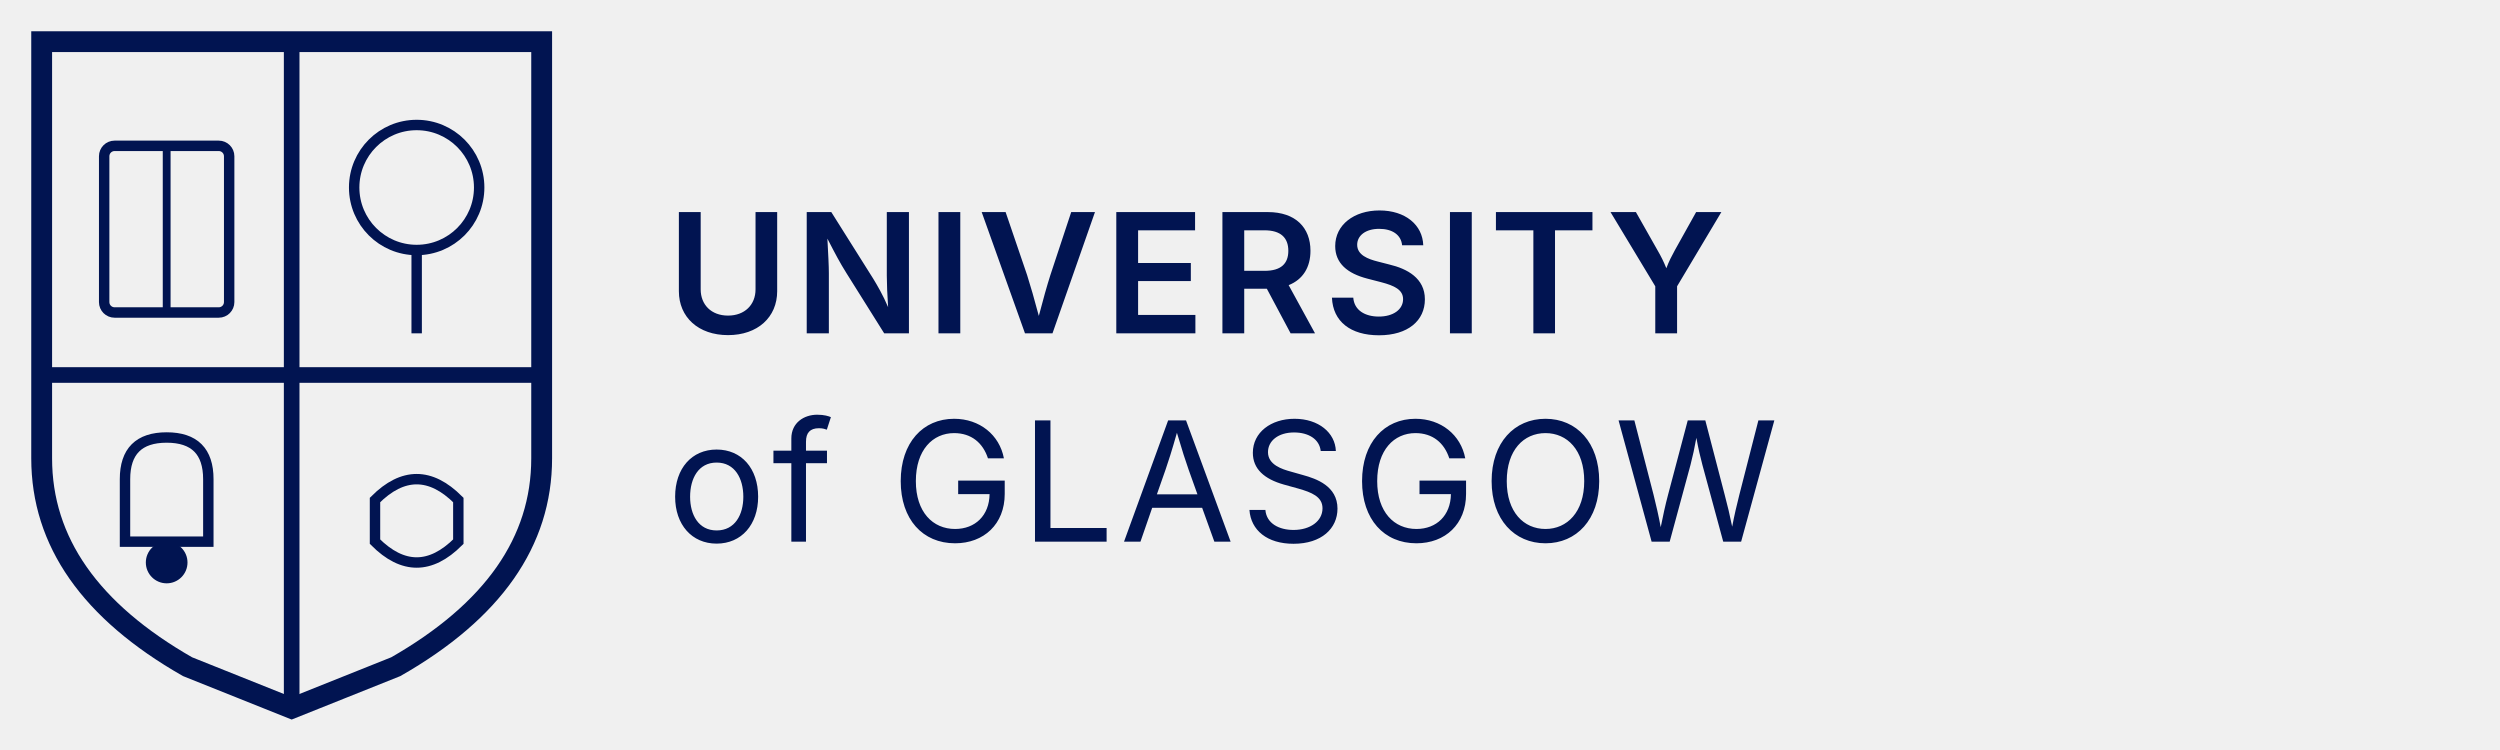
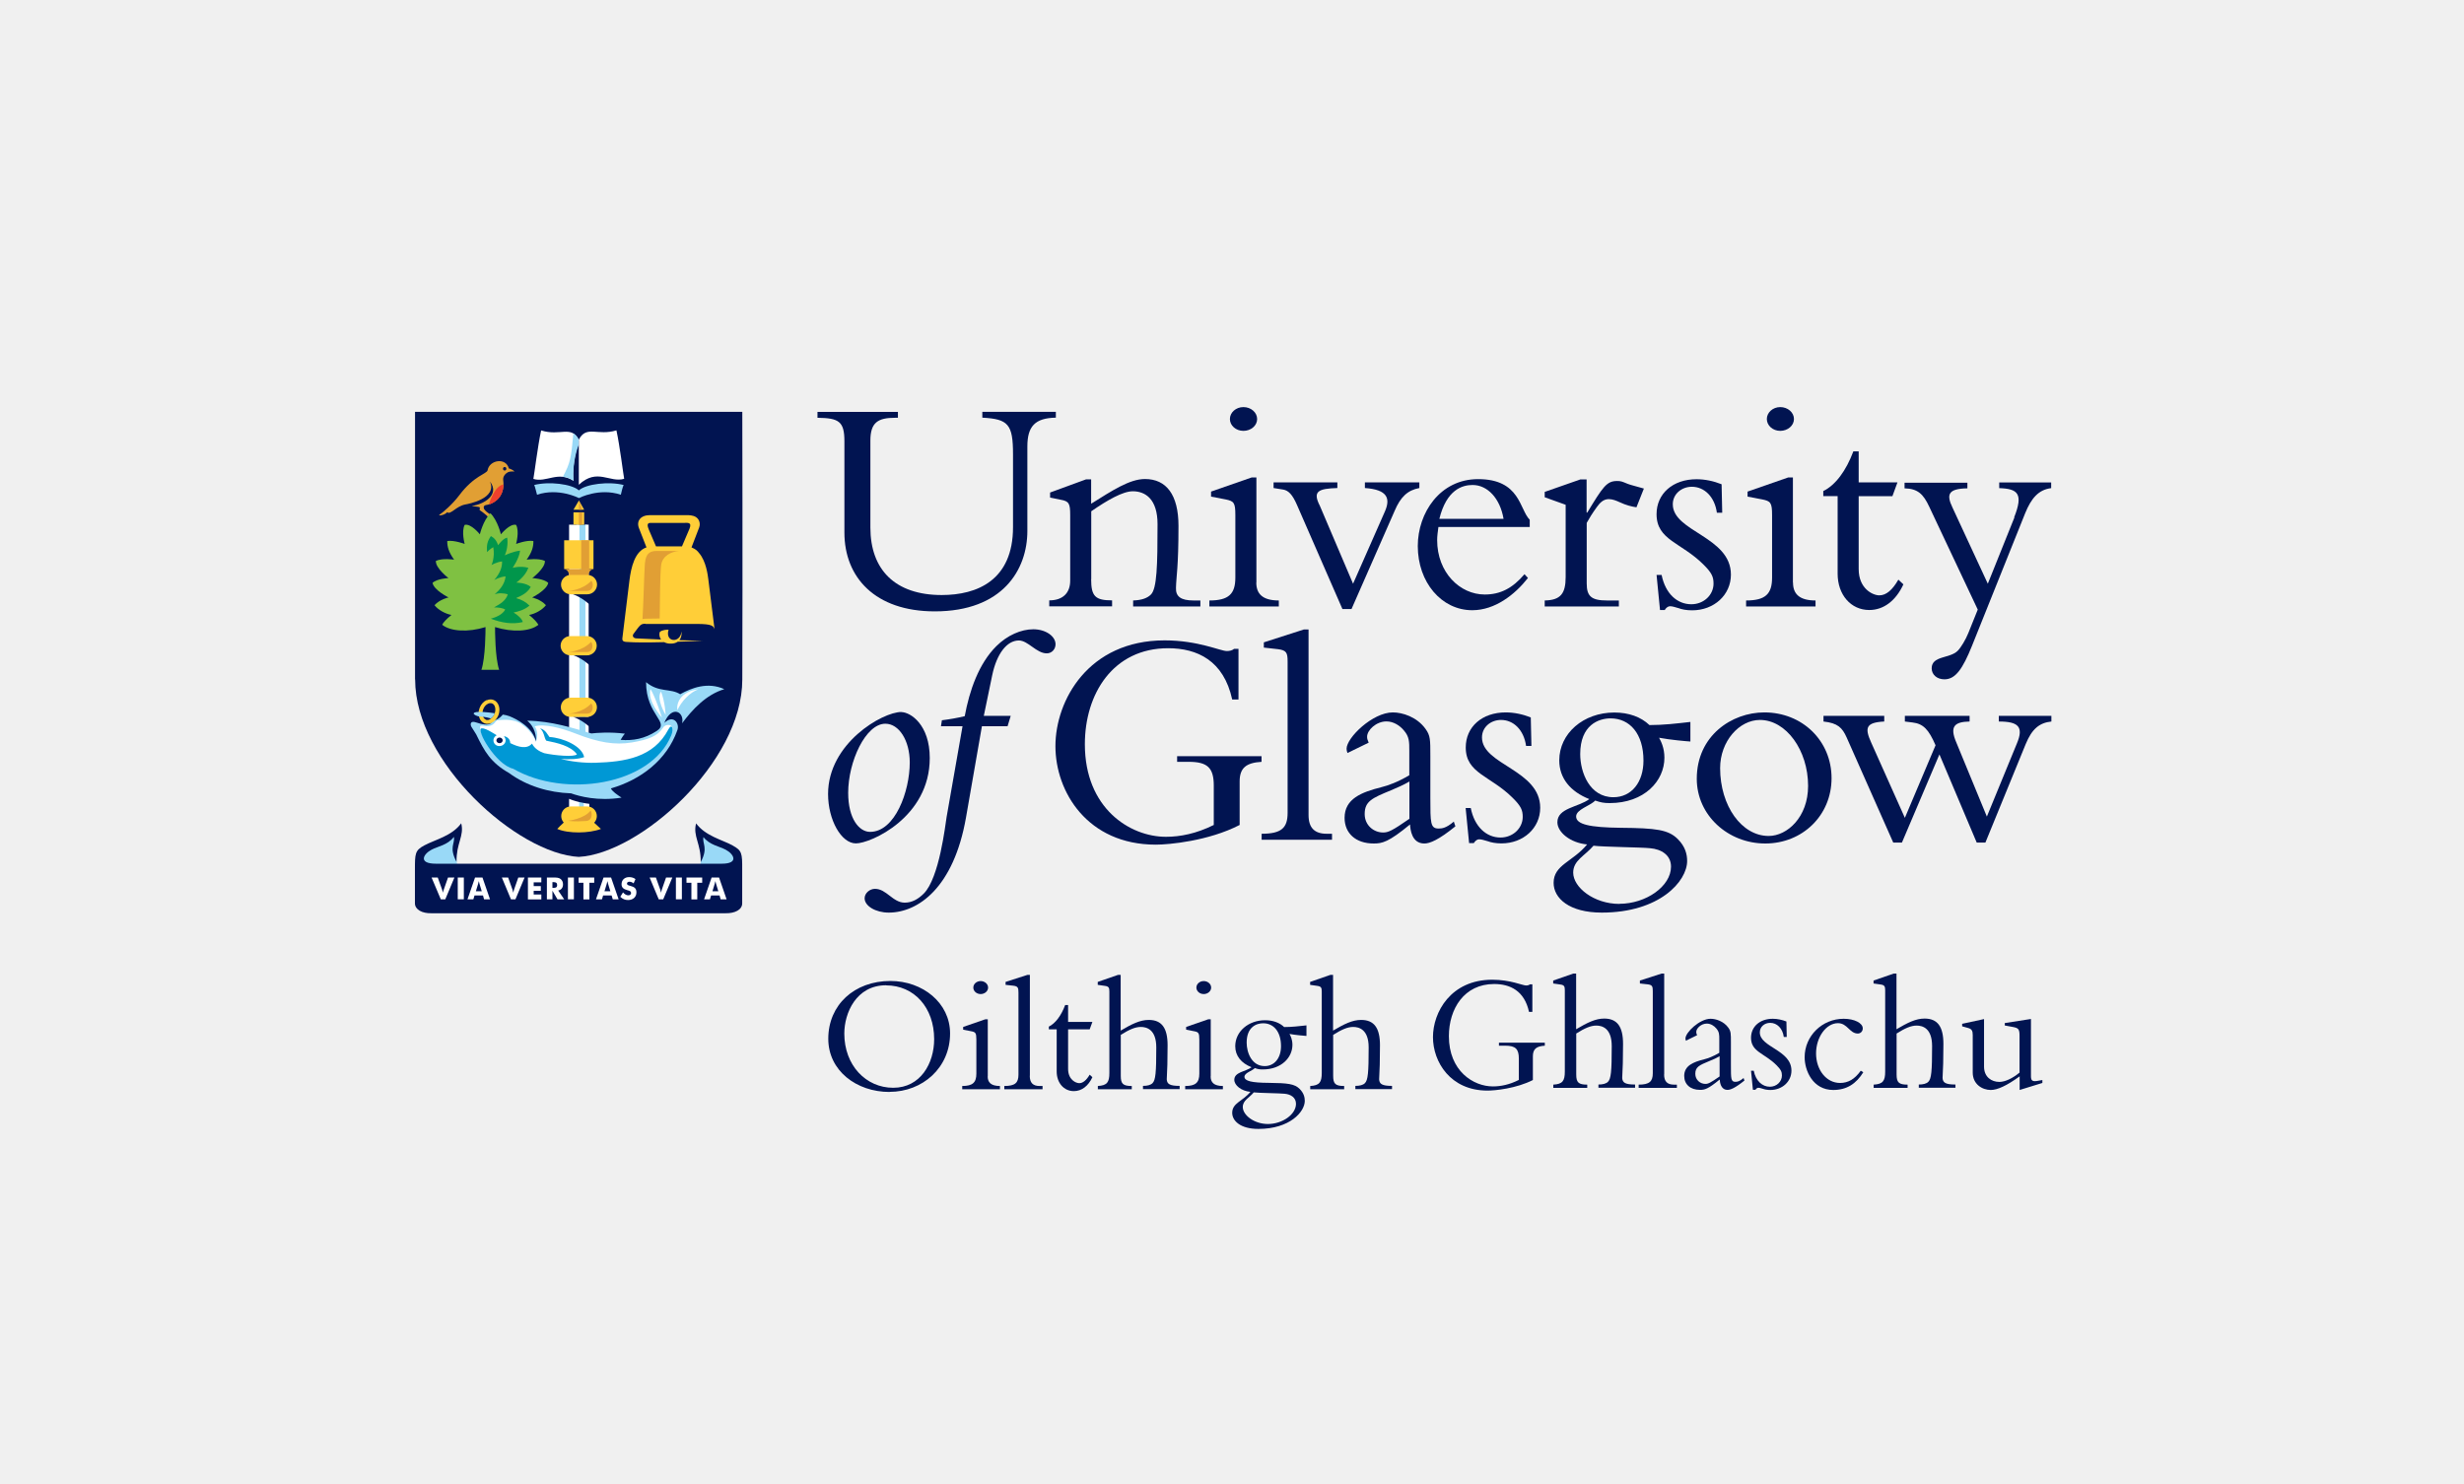
- <svg xmlns="http://www.w3.org/2000/svg" viewBox="0 0 240 72" fill="none">
-   <g fill="#011451">
-     <path d="M4 4 L4 44 Q4 56 18 64 L28 68 L38 64 Q52 56 52 44 L52 4 Z" stroke="#011451" stroke-width="2" fill="none" />
-     <line x1="28" y1="4" x2="28" y2="68" stroke="#011451" stroke-width="1.5" />
-     <line x1="4" y1="36" x2="52" y2="36" stroke="#011451" stroke-width="1.5" />
-     <rect x="10" y="14" width="12" height="16" rx="1" fill="none" stroke="#011451" stroke-width="1" />
-     <line x1="16" y1="14" x2="16" y2="30" stroke="#011451" stroke-width="0.75" />
-     <circle cx="40" cy="18" r="6" fill="none" stroke="#011451" stroke-width="1" />
-     <line x1="40" y1="24" x2="40" y2="32" stroke="#011451" stroke-width="1" />
-     <path d="M12 46 Q12 42 16 42 Q20 42 20 46 L20 52 L12 52 Z" fill="none" stroke="#011451" stroke-width="1" />
-     <circle cx="16" cy="54" r="2" fill="#011451" />
-     <path d="M36 48 Q40 44 44 48 L44 52 Q40 56 36 52 Z" fill="none" stroke="#011451" stroke-width="1" />
+ <svg xmlns="http://www.w3.org/2000/svg" id="Layer_1" version="1.1" viewBox="0 0 235.28 141.73">
+   <defs>
+     <style>
+       .st0 {
+         fill: none;
+       }
+ 
+       .st1 {
+         fill: #e19f34;
+       }
+ 
+       .st2 {
+         fill: #7fc142;
+       }
+ 
+       .st3 {
+         fill: #ee402c;
+       }
+ 
+       .st4 {
+         fill: #01964b;
+       }
+ 
+       .st5 {
+         fill: #0098d5;
+       }
+ 
+       .st6 {
+         fill: #fff;
+       }
+ 
+       .st7 {
+         fill: #011451;
+       }
+ 
+       .st8 {
+         fill: #99d9f7;
+       }
+ 
+       .st9 {
+         fill: #ffce38;
+       }
+ 
+       .st10 {
+         fill: #029048;
+       }
+     </style>
+   </defs>
+   <rect class="st0" x=".14" y="-.16" width="235.28" height="141.73" />
+   <path class="st7" d="M39.64,64.89c0,7.92,9.78,16.65,15.63,16.95h-.02c5.85-.3,15.64-9.04,15.63-16.95.04-10.75,0-25.56,0-25.56h-31.25v25.56h.01Z" />
+   <path class="st7" d="M100.82,39.33v.56c-2,.03-2.72.84-2.72,2.75v8.07c0,3.7-2.36,7.68-8.84,7.68-5.71,0-8.63-3.26-8.63-7.53v-8.72c0-1.91-.54-2.21-2.57-2.24v-.56h7.68v.56h-.27c-1.64,0-2.36.45-2.36,2.18v8.3c0,4.03,2.36,6.45,6.81,6.45,3.38,0,6.81-1.4,6.81-6.48v-6.96c0-2.87-.45-3.37-2.93-3.5v-.56h7.02Z" />
+   <path class="st7" d="M104.19,55.31c0,1.64.39,2.03,2,2.03v.57h-6v-.57c1.31,0,2-.72,2-1.88v-6.27c0-1.11-.12-1.32-.9-1.46l-1.02-.21v-.48l3.44-1.26h.48v2.33c2-1.25,3.67-2.36,5.14-2.36,2.03,0,3.2,1.49,3.2,4.48,0,3.97-.21,4.75-.24,5.92-.03.81.45,1.2,1.67,1.2h.66v.57h-6.42v-.57c.86-.03,1.37-.24,1.7-.57.57-.57.63-2.75.63-6.72,0-2.39-1.16-3.14-2.36-3.14-.95,0-2.42.84-3.97,1.91v6.48h-.01Z" />
+   <path class="st7" d="M119.96,55.64c0,1.05.57,1.71,2.15,1.71v.57h-6.63v-.57c1.82,0,2.48-.6,2.48-2.18v-6c0-1.17-.15-1.31-.92-1.47l-1.4-.27v-.48l3.88-1.35h.45v10.04h-.01ZM118.73,38.88c.72,0,1.31.51,1.31,1.14s-.59,1.13-1.31,1.13-1.29-.51-1.29-1.13.57-1.14,1.29-1.14Z" />
+   <path class="st7" d="M128.19,58.18l-4.33-9.92c-.45-1.05-.84-1.41-1.32-1.5l-.93-.15v-.54h6.09v.54c-1.82.06-2.39.3-1.67,1.7l3.17,7.44,3.04-6.9c.54-1.23.27-2.09-1.91-2.24v-.54h5.2v.54c-1.13.21-1.8.86-2.36,2.18l-4.12,9.38h-.87.01Z" />
+   <path class="st7" d="M137.35,50.33c-.06.45-.12.87-.12,1.25,0,3.11,2.18,5.2,4.54,5.2,1.5,0,2.66-.6,3.8-1.94l.33.36c-1.25,1.59-3.14,3.08-5.32,3.08-2.93,0-5.2-2.66-5.2-6.13,0-3.17,2.12-6.39,5.76-6.39,4.03,0,3.94,2.9,4.93,3.88v.69h-8.73.01ZM143.57,49.55c-.33-1.94-1.52-3.23-2.96-3.23-.99,0-2.48.45-3.17,3.23h6.13Z" />
+   <path class="st7" d="M151.51,55.73c0,1.22.45,1.62,1.94,1.62h1.13v.57h-7.08v-.57c1.52-.03,2-.66,2-2.24v-6.9l-2-.72v-.51l3.4-1.19h.6v3.17h.06c1.49-2.45,1.85-3.02,2.84-3.02.36,0,.45.03,1.02.27.3.12.84.24,1.55.45l-.71,1.79c-.45-.06-1.02-.21-1.59-.48-.33-.15-.69-.3-1.05-.3-.53,0-.86.36-1.16.78-.39.54-.71,1.05-.95,1.49v5.8h0Z" />
+   <path class="st7" d="M158.66,54.9c.36,1.8,1.49,2.81,2.84,2.81,1.2,0,2.12-.9,2.12-1.97,0-.63-.15-1.02-.96-1.82-2.12-2.12-4.48-2.33-4.48-4.81,0-1.97,1.56-3.34,3.82-3.34.81,0,1.64.18,2.39.48l.06,2.72h-.51c-.21-1.52-1.19-2.48-2.39-2.48-.98,0-1.82.69-1.82,1.67,0,2.63,5.55,3.08,5.55,6.72,0,1.94-1.61,3.41-3.7,3.41-.57,0-.98-.09-1.31-.21-.33-.09-.57-.18-.8-.18-.18,0-.36.12-.51.36h-.45l-.33-3.35h.48Z" />
+   <path class="st7" d="M171.21,55.64c0,1.05.57,1.71,2.15,1.71v.57h-6.63v-.57c1.82,0,2.48-.6,2.48-2.18v-6c0-1.17-.15-1.31-.93-1.47l-1.41-.27v-.48l3.88-1.35h.45v10.04h.01ZM169.99,38.88c.72,0,1.31.51,1.31,1.14s-.6,1.13-1.31,1.13-1.28-.51-1.28-1.13.57-1.14,1.28-1.14Z" />
+   <path class="st7" d="M181.18,46.08l-.48,1.31h-3.22v6.96c0,1.88,1.35,2.51,1.97,2.51.66,0,1.25-.51,1.82-1.5l.48.45c-.72,1.56-1.88,2.45-3.26,2.45-1.76,0-3.02-1.46-3.02-3.47v-7.41h-1.37v-.48c1.17-.57,2.18-1.94,2.87-3.79h.51v2.96h3.7Z" />
+   <path class="st7" d="M192.33,49.4c.9-2.27.33-2.72-1.43-2.78v-.54h4.96v.54c-1.22.15-1.91.99-2.48,2.39l-5.08,12.67c-.89,2.21-1.58,3.2-2.63,3.2-.72,0-1.22-.45-1.22-1.05,0-1.22,1.73-.92,2.48-1.67.33-.33.78-1.1,1.02-1.7l.9-2.24-4.63-9.82c-.57-1.22-1.1-1.73-2.36-1.76v-.54h6v.54c-1.82.03-2.03.57-1.43,1.82l3.38,7.29,2.54-6.33s-.02-.02-.02-.02Z" />
+   <path class="st7" d="M86.06,68.01c.87,0,2.72,1.19,2.72,4.39,0,5.67-5.65,8.15-7.05,8.15s-2.66-2.24-2.66-4.72c0-4.84,5.2-7.83,6.99-7.83h0ZM84.54,69.12c-1.88,0-3.55,3.61-3.55,6.6,0,2.51,1.07,3.73,2.09,3.73,2.39,0,3.79-3.88,3.79-6.63,0-2.09-1.02-3.7-2.33-3.7Z" />
+   <path class="st7" d="M89.85,69.36l.09-.57c.72-.09,1.43-.21,2.18-.39.45-2.45,1.34-5.02,3.02-6.69,1.05-1.04,2.36-1.61,3.53-1.61s2.12.66,2.12,1.43c0,.48-.36.87-.84.87-.98,0-1.79-1.23-2.66-1.23-1.17,0-2.12,1.31-2.54,3.29l-.81,3.91h2.57l-.3.99h-2.45l-1.52,8.72c-1.17,6.69-4.57,9.08-7.38,9.08-1.25,0-2.3-.63-2.3-1.37,0-.48.48-.9.99-.9,1.1,0,1.7,1.32,2.84,1.32.69,0,1.28-.33,1.82-.87,1.49-1.49,2.06-6.6,2.18-7.32l1.52-8.66s-2.06,0-2.06,0Z" />
+   <path class="st7" d="M118.37,78.79c-2.96,1.53-6.75,1.88-8,1.88-6.54,0-9.59-5.05-9.59-9.41s3.14-10.1,10.43-10.1c3.2,0,5.32,1.02,5.94,1.02.27,0,.51-.06.69-.21h.42v4.84h-.6c-.81-3.73-3.35-4.9-6.12-4.9-5.26,0-7.95,4.36-7.95,9.17,0,6.12,4.3,8.84,7.74,8.84,1.37,0,2.9-.3,4.57-1.13v-3.76c0-1.7-.6-2.27-2.39-2.27h-1.11v-.54h8.06v.54c-1.49.09-2.09.6-2.09,1.88v4.15Z" />
+   <path class="st7" d="M124.95,77.84c0,1.22.57,1.79,1.73,1.79h.51v.57h-6.72v-.57c1.91,0,2.48-.57,2.48-2v-14.43c0-.84-.09-1.1-.93-1.2l-1.34-.15v-.5l3.82-1.23h.45v17.71h0Z" />
+   <path class="st7" d="M128.67,71.93c-.06-.18-.09-.27-.09-.42,0-1.05,2.48-3.47,4.42-3.47.9,0,2.3.42,3.13,1.59.45.63.45,1.01.45,2.57v4c0,2.39,0,2.93.78,2.93.33,0,.72-.03,1.46-.66l.15.45c-1.61,1.31-2.45,1.64-2.96,1.64-1.22,0-1.34-1.35-1.37-1.82-2.06,1.7-2.66,1.82-3.47,1.82-1.73,0-2.78-.99-2.78-2.45,0-1.82,1.61-2.45,3.52-2.93.63-.15,1.61-.51,2.66-1.14v-2.36c0-.84,0-1.32-.51-1.91-.39-.48-1.01-.87-1.67-.87-.99,0-1.85.84-1.85,1.46,0,.18.03.3.15.57l-2.03.99h0ZM134.58,74.64c-.57.33-1.05.54-1.76.84-1.82.75-2.51,1.05-2.51,2.27,0,1.07.86,1.76,1.76,1.76.48,0,.84-.15,2.51-1.31v-3.56Z" />
+   <path class="st7" d="M140.44,77.18c.36,1.79,1.49,2.81,2.84,2.81,1.19,0,2.12-.9,2.12-1.97,0-.63-.15-1.02-.96-1.82-2.12-2.12-4.48-2.33-4.48-4.81,0-1.97,1.55-3.35,3.82-3.35.8,0,1.64.18,2.39.48l.06,2.72h-.51c-.21-1.52-1.19-2.48-2.39-2.48-.99,0-1.82.69-1.82,1.67,0,2.63,5.56,3.08,5.56,6.72,0,1.94-1.61,3.4-3.7,3.4-.57,0-.99-.09-1.32-.21-.33-.09-.57-.18-.81-.18-.18,0-.36.12-.51.36h-.45l-.33-3.35h.49Z" />
+   <path class="st7" d="M161.41,70.82c-.45-.03-1.85-.15-2.99-.36.18.33.51.96.51,1.91,0,2.21-1.91,4.33-5.23,4.33-.57,0-.84-.06-1.38-.24-.48.51-1.82.84-1.82,1.52,0,.75,1.28,1.05,4.27,1.08,3.38.03,4.54.18,5.44,1.08.72.72.89,1.46.89,2.09,0,1.94-2.63,4.93-8.15,4.93-3.11,0-4.6-1.37-4.6-2.84,0-1.73,1.82-2,3.2-3.67-1.61-.15-2.84-1.17-2.84-2.12,0-1.37,2-1.43,3.05-2.21-1.82-.72-2.87-2-2.87-3.7,0-2.57,2.3-4.57,5.26-4.57,1.37,0,2.54.42,3.35,1.2,1.34,0,2.6-.15,3.91-.3v1.88h0ZM154.63,86.32c2.54,0,4.93-1.67,4.93-3.55,0-1.1-.92-1.67-2-1.76-.78-.09-4.54-.12-5.4-.24-.84.98-1.94,1.4-1.94,2.57,0,1.41,1.97,2.99,4.42,2.99h0ZM153.79,68.61c-1.14,0-2.9.63-2.9,3.41,0,1.76.9,4.12,3.17,4.12,1.73,0,2.87-1.43,2.87-3.5,0-2.57-1.31-4.03-3.14-4.03Z" />
+   <path class="st7" d="M168.47,68.04c3.64,0,6.42,2.72,6.42,6.28s-2.78,6.24-6.33,6.24-6.54-2.69-6.54-6.18c0-4.12,3.35-6.34,6.45-6.34ZM168.89,79.84c1.76,0,3.76-1.79,3.76-4.78,0-3.4-2.09-6.3-4.6-6.3-1.97,0-3.8,2.03-3.8,4.6,0,3.61,2.06,6.48,4.63,6.48h.01Z" />
+   <path class="st7" d="M188.75,80.47l-3.56-8.42-3.58,8.42h-.83l-4.45-10.04c-.42-.93-.84-1.37-2.21-1.52v-.54h5.8v.54c-1.76.09-1.88.6-1.25,2l3.22,7.2,2.93-6.93c-.66-1.52-1.17-2.06-2.21-2.18l-.72-.09v-.54h6.18v.54c-1.46.03-1.91.48-1.28,1.97l2.93,7.11,2.87-6.99c.66-1.58.15-2.09-1.73-2.09v-.54h5.02v.54c-1.13.12-1.85.69-2.45,2.15l-3.85,9.41h-.83,0Z" />
+   <rect class="st8" x="55.03" y="50.11" width=".99" height="27.52" />
+   <path class="st9" d="M61.64,59.59h4.91c1.45,0,1.58.2,1.68.51-.06-.48-.37-2.95-.59-4.74-.06-.47-.22-1.75-.87-2.52-.2-.25-.3-.37-.74-.56.03-.1.43-1.09.73-1.9.15-.41-.01-.82-.33-1.01-.27-.16-.62-.17-.87-.17h-3.5c-.9,0-1.32.57-1.04,1.26.21.52.56,1.41.71,1.82-1.11.37-1.47,1.88-1.63,3.18-.27,2.2-.63,5.14-.65,5.32-.04.28-.09.51.37.53.87.06,1.89.06,3.6.02.17.09.38.15.66.14.28,0,.48-.08.63-.18.7-.03,1.49-.06,2.4-.09-.8-.02-1.55-.04-2.24-.06.25-.31.22-.73.2-.82-.1,1.15-1.6,1.04-1.23-.18-.16,0-.58,0-.84.22-.07.18-.05.48.12.72-.97-.04-1.77-.08-2.34-.11-.3,0-.44-.23-.29-.43.62-.82.66-.97,1.14-.97M62.09,49.94h3.25c.29,0,.76-.09.5.55-.24.56-.57,1.35-.72,1.69h-2.48c-.16-.37-.39-.89-.67-1.56-.15-.36-.23-.68.13-.68h0Z" />
+   <path class="st6" d="M55.3,77.51c0,.32-.22.59-.48.59s-.48-.26-.48-.59v-2.73c0-.32.22-.58.48-.58s.48.26.48.58v2.73" />
+   <path class="st1" d="M48.56,45.08c.15-.06.38-.05.58-.05-.23-.19-.43-.26-.55-.29-.29-1.09-1.87-.8-2.03.17-.06.35-1.3.5-2.72,2.41-.66.87-1.56,1.63-1.84,1.81-.28.17.4.12.71-.21.29.29.86-.59,1.73-.74.23-.04,3.09-.56,2.34-2.2,1.01,1.3-.67,2.23-1.73,2.33.09.05.64.09.71.12.16.06-.05.25.08.32.31.17.92.75.92.75,0,0,.35-.12.19-.28-.47-.31-.6-.41-.72-.6,0,0-.16-.3.15-.38.45-.04,1.92-.56,1.67-2.4-.04-.29.16-.61.52-.77" />
+   <path class="st7" d="M48.35,44.77c0,.1-.07.17-.16.17s-.16-.08-.16-.17.07-.17.16-.17.16.08.16.17" />
+   <rect class="st6" x="55.74" y="74.1" width=".53" height="3.87" />
+   <path class="st9" d="M56.74,78.57c.16-.17.25-.39.25-.63,0-.51-.41-.92-.92-.92h-1.56c-.51,0-.92.41-.92.92,0,.24.09.45.24.62-.19.17-.53.5-.62.61,1.05.46,3.05.43,4.17,0-.11-.09-.47-.42-.63-.58" />
+   <path class="st8" d="M55.27,46.83s0,.02,0,0c-.68-.61-2.86-.87-4.26-.51.09.17.2.72.27.93,2.07-.69,4,.32,4,.32v-.02.02s1.93-1.01,4-.32c.06-.22.17-.76.27-.93-1.41-.36-3.59-.1-4.27.51" />
+   <rect class="st6" x="55.9" y="50.11" width=".31" height="21.33" />
+   <rect class="st6" x="54.34" y="50.11" width=".99" height="19.79" />
+   <path class="st7" d="M56.28,57.72c.06-.23.09-.8,0-.98h-1.6c.96.35,1.6.99,1.6.99" />
+   <path class="st7" d="M52.81,75.34c.55.08,3.52.22,3.52.22l.48,1.26s-2.59-.07-4.01-1.48" />
+   <path class="st8" d="M64.96,66.31c-.93-.6-2.05-.14-3.27-1.16,0,3.18,2.32,3.81,1.02,4.66-1.16.76-2.28.95-3.45.85.1-.16.27-.45.41-.59-1.43-.18-2.68-.08-3.2-.02-1.78-.52-3.76-1.18-6.13-1.22.43.35.86.96.86,2.02-.36-1.42-1.84-2.16-2.56-2.45-.22-.08-.42-.12-.63-.15-.11.14-.34.39-.72.53-.22-.12-.4.09-.37.16,0,.03,0,.07-.02.1-.21.28-.91.14-1.43-.04-.6-.21-.57.21-.46.41.19.33.37.55.46.73.79,1.62,1.38,2.69,3.14,3.69,1.67,1.23,3.78,1.87,5.92,1.94.78.28,2.57.77,4.82.41-.44-.29-.87-.58-1.02-.88,2.86-.83,5.33-2.7,6.34-5.54.01-.03.02-.06.03-.09.18-.62-.42-1.44-1.27-.63.74-1.78,1.96-1.01,1.7.04.98-1.31,2.28-2.73,4.03-3.26-1.59-.73-3.16-.1-4.19.47" />
+   <path class="st7" d="M56.31,63.54c.07-.23.09-.81,0-.98h-1.6c.96.35,1.6.99,1.6.99" />
+   <path class="st9" d="M56.98,61.67c0,.51-.42.92-.93.92h-1.59c-.51,0-.93-.41-.93-.92s.42-.92.93-.92h1.59c.51,0,.93.41.93.92" />
+   <path class="st1" d="M56.02,62.28h-1.73s1.31-.08,2.14-.97c.22.15.26.96-.41.97" />
+   <path class="st7" d="M56.32,69.44c.07-.23.09-.81,0-.98h-1.6c.96.35,1.6.99,1.6.99" />
+   <path class="st9" d="M57,67.55c0,.51-.42.92-.93.92h-1.59c-.52,0-.93-.41-.93-.92s.42-.92.93-.92h1.59c.51,0,.93.41.93.92" />
+   <path class="st1" d="M56.04,68.16h-1.73s1.31-.07,2.14-.97c.22.15.26.96-.41.97" />
+   <rect class="st9" x="53.87" y="51.6" width="2.8" height="2.75" />
+   <path class="st1" d="M56.67,54.35c-.48.11-.45.51-.46.66h-1.87s.02-.59-.47-.66h2.8Z" />
+   <rect class="st1" x="55.5" y="51.6" width=".76" height="2.79" />
+   <path class="st9" d="M46.47,66.86c-.29.13-.54.4-.67.75-.14.35-.14.71,0,1.01.09.21.26.38.46.46s.43.07.65-.03c.3-.13.54-.4.68-.74.24-.62.03-1.27-.46-1.46-.2-.08-.43-.07-.65.03M46.39,68.72c-.14-.05-.22-.17-.25-.26-.09-.2-.09-.47,0-.72s.27-.45.48-.54c.09-.04.23-.07.36-.02.21.08.32.31.32.59,0,.13-.02.26-.08.4-.1.25-.28.45-.48.55-.09.04-.23.08-.37.02v-.02h.02Z" />
+   <path class="st8" d="M46.89,68.62c-.16-.05-.55-.16-1.02-.18-.33-.01-.66-.2-.64-.3.02-.07.11-.11.24-.13.32-.05,1.02,0,1.77.11-.06.18-.16.35-.36.49" />
+   <path class="st3" d="M48.07,46.27c0,1.4-1.08,1.84-1.39,1.92.1-.31.54-1.76,1.39-1.92" />
+   <path class="st9" d="M57.01,55.83c0,.51-.42.93-.93.93h-1.58c-.52,0-.93-.42-.93-.93s.42-.92.93-.92h1.58c.52,0,.93.41.93.92" />
+   <path class="st1" d="M56.05,56.44h-1.73s1.31-.08,2.14-.97c.22.15.26.96-.41.97" />
+   <path class="st6" d="M49.83,69.18c1.01.68,1.35,1.67,1.35,1.67,0,0,.34-.83-.12-1.48.92-.27,2.52.15,3.96.71,2.11.83,3.7,1.1,5.31.83s2.46-.61,2.98-1.41c.27-.43,1.09-.34.86.31-.23.65-1.23,2.49-3.11,2.99-1.89.5-5,1.35-9.6.2-1.23-.31-4.12-1.08-5.31-2.6-.24-.3-.3-.87-.31-.96,0-.11.06-.17.32-.12.81.14.97-.17,1.27-.51.33-.04,1.5-.25,2.42.37" />
+   <path class="st5" d="M63.82,69.67c-1.41,2.68-4.13,3.09-6.97,3.18-1.15.03-2.31-.11-3.3-.37.84.08,1.7.02,2.23-.17-.21-1.07-2.04-1.85-3.31-1.92-.24-.28-.31-.63-.9-.84.41.38.38.91.59,1.19,1.04.21,2.32.48,2.93,1.3-.22.28-2.11.12-3.14-.11-.44-.16-.91-.43-1.15-.91-.49.55-1.27.35-2.08-.05,0-.31-.2-.59-.62-.67.09.14.11.28.11.39-.91-.52-1.77-1.16-2.21-1.13-.62.05,1.35,3.49,3,3.86,4.92,2.84,13.15,1.59,15.1-3.2.27-.69.03-1.14-.28-.55Z" />
+   <path class="st6" d="M48.28,70.65c.03.3-.21.57-.53.6-.32.04-.6-.18-.63-.49-.03-.3.21-.57.52-.6.32-.03.6.19.63.49" />
+   <path class="st7" d="M48,70.71c0,.15-.14.27-.3.27s-.3-.12-.3-.27.14-.27.3-.27.3.12.3.27" />
+   <path class="st6" d="M62.11,65.8c-.34,1.16,1.1,2.74,1.1,2.74,0,0-.65-2.04-1.1-2.74" />
+   <path class="st6" d="M63.12,66.05c-.5.68.44,2.23.44,2.23,0,0-.05-1.24-.44-2.23" />
+   <path class="st6" d="M64.68,67.83c.39-.85,1.18-1.7,2.01-2-1.73.21-2.12,1.36-2.01,2" />
+   <path class="st6" d="M55.27,42c-.73-1.41-1.77-.32-3.6-.89-.32,1.49-.65,4.17-.74,4.63,1.25.38,2.34-.79,3.83.18-.16-1.93.46-3.53.46-3.53,0,0,.02-.24.04-.38" />
+   <path class="st8" d="M55.27,41.99c-.14-.25-.28-.46-.52-.6-.21,2.29-.27,2.79-1,4.14.45.06.79.22,1.02.39-.16-1.93.5-3.45.5-3.45v-.48Z" />
+   <path class="st6" d="M58.87,41.1c-1.83.56-2.87-.52-3.6.89v4.31c1.75-1.64,2.95-.16,4.33-.57-.09-.46-.41-3.13-.74-4.63" />
+   <rect class="st9" x="54.76" y="48.93" width="1.02" height="1.18" />
+   <polygon class="st9" points="55.28 47.8 55.78 48.68 54.76 48.68 55.28 47.8" />
+   <path class="st10" d="M46.74,51.28h0" />
+   <path class="st2" d="M50.82,57.06s1.39-.69,1.53-1.39c-.43-.41-1.52-.46-1.52-.46,0,0,1.25-.95,1.2-1.64-.62-.29-1.74-.12-1.74-.12.52-.71.66-1.28.64-1.78-.65-.11-1.65.28-1.65.28,0,0,.34-1.2,0-1.82-.6-.16-1.45.9-1.45.9,0,0-.3-1.31-1-2.01-.71.7-1.01,2.01-1.01,2.01,0,0-.85-1.06-1.45-.9-.33.62,0,1.82,0,1.82,0,0-1-.38-1.66-.28-.02.5.13,1.07.65,1.78,0,0-1.11-.17-1.74.12-.05.69,1.2,1.64,1.2,1.64,0,0-1.09.05-1.52.46.14.71,1.53,1.39,1.53,1.39,0,0-.83.17-1.34.74.32.43,1.05.84,1.62.93-.49.4-.77.7-.89.94.8.64,2.47.74,4.14.22,0,.32,0,2.9-.39,4.08h1.69c-.39-1.18-.39-3.76-.39-4.08,1.67.52,3.35.43,4.14-.22-.13-.23-.4-.54-.89-.94.57-.09,1.29-.5,1.61-.93-.51-.57-1.33-.74-1.33-.74" />
+   <path class="st4" d="M49.3,57.11c.16-.09.97-.33,1.38-1.05-.41-.4-1.38-.42-1.38-.42,0,0,.86-.57,1.15-1.41-.74-.21-1.5,0-1.5,0,0,0,.63-.89.71-1.64-.71.08-1.46.45-1.46.45.21-.46.32-1.12.23-1.69-.35.07-.67.47-.87.72-.18-.57-.48-.75-.69-.87-.34.51-.41.83-.37,1.53.12-.11.3-.3.6-.47.18.99-.17,1.71-.17,1.71,0,0,.44-.28,1.01-.35.02.54-.18,1.11-.75,1.78,0,0,.51-.31,1.09-.35-.09.77-.56,1.28-1.05,1.72.32-.15.88-.14,1.26,0-.2.58-.65.88-1.32,1.24.41,0,.83.05,1.07.21-.27.5-.92.74-1.37.87,1.04.4,2.06.56,3.05.32-.07-.29-.44-.65-.88-.91.4-.09,1-.22,1.52-.66-.34-.34-.75-.57-1.26-.71" />
+   <g>
+     <path class="st8" d="M43.7,79.61c.24.79-.39,2.32.05,3.2-.38-.01-2.82.43-3.18.12-.36-.32-1.3-.99-.36-1.5.95-.51,3.35-1.43,3.48-1.81" />
+     <path class="st8" d="M66.95,79.53c.28,2.53-.15,2.81-.12,3.54.24.06,2.17.46,2.86.1.68-.37,1.16-1.27.84-1.63-.32-.37-1.89-1.37-2.53-1.48-.63-.11-.88-.34-1.05-.53" />
+     <path class="st7" d="M69.97,80.75c-1.05-.56-2.61-.91-3.5-2.11-.33,1.22.47,1.91.44,3.7.74-1.39.13-1.73.26-2.39.6.76,1.5.87,2.12,1.2.8.42,1.29,1.34-.37,1.34h-27.3c-1.71,0-1.21-.92-.41-1.34.63-.33,1.54-.44,2.13-1.22.12.66-.49.99.25,2.38-.03-1.79.76-2.46.45-3.68-.88,1.21-2.47,1.55-3.52,2.11-.9.48-.9.79-.9,2.33v3.2c0,.61.7.97,1.55.95h28.13c.85.02,1.57-.33,1.57-.94v-3.21c.01-1.58-.02-1.84-.92-2.32" />
+     <path class="st6" d="M41.2,83.81h.6l.42,1.17s.03.12.07.28c.04-.16.06-.26.08-.28l.41-1.17h.61l-.87,2.08h-.43l-.88-2.08" />
+     <rect class="st6" x="43.71" y="83.81" width=".58" height="2.08" />
+     <path class="st6" d="M45.36,83.81h.71l.72,2.08h-.57l-.1-.37h-.81l-.11.37h-.56l.72-2.08M46,85.12l-.21-.69s-.03-.13-.07-.28c-.04.15-.06.25-.07.28l-.21.69h.57-.01Z" />
+     <path class="st6" d="M47.92,83.81h.6l.42,1.17s.03.12.07.28c.04-.16.06-.26.07-.28l.41-1.17h.6l-.87,2.08h-.43l-.87-2.08" />
+     <polyline class="st6" points="50.41 83.81 51.69 83.81 51.69 84.27 50.96 84.27 50.96 84.63 51.64 84.63 51.64 85.08 50.96 85.08 50.96 85.43 51.69 85.43 51.69 85.9 50.41 85.9 50.41 83.81" />
+     <path class="st6" d="M52.21,83.81h.63c.29,0,.51,0,.69.14.15.12.23.29.23.51,0,.32-.16.53-.46.59l.57.84h-.64l-.48-.82v.82h-.53v-2.08M52.85,84.8c.24,0,.35-.07.35-.26,0-.22-.11-.29-.34-.29h-.11v.55h.11,0Z" />
+     <rect class="st6" x="54.23" y="83.81" width=".57" height="2.08" />
+     <polyline class="st6" points="55.71 84.31 55.25 84.31 55.25 83.81 56.74 83.81 56.74 84.31 56.28 84.31 56.28 85.9 55.71 85.9 55.71 84.31" />
+     <path class="st6" d="M57.64,83.81h.71l.72,2.08h-.56l-.11-.37h-.81l-.11.37h-.57l.72-2.08M58.28,85.12l-.21-.69s-.03-.13-.07-.28c-.04.15-.06.25-.07.28l-.21.69h.57-.01Z" />
+     <path class="st6" d="M60,85.51c.16,0,.26-.09.26-.21,0-.17-.11-.22-.35-.28-.37-.1-.56-.25-.56-.57,0-.39.28-.68.72-.68.23,0,.44.06.61.19l-.18.41c-.13-.11-.27-.16-.4-.16-.14,0-.23.08-.23.17,0,.15.14.18.33.23.37.1.57.23.57.62,0,.43-.31.73-.8.73-.29,0-.52-.1-.74-.31l.26-.42c.17.19.33.28.5.28" />
+     <path class="st6" d="M62.03,83.81h.6l.42,1.17s.03.12.07.28c.04-.16.06-.26.07-.28l.41-1.17h.6l-.87,2.08h-.43l-.87-2.08" />
+     <rect class="st6" x="64.54" y="83.81" width=".57" height="2.08" />
+     <polyline class="st6" points="66.02 84.31 65.55 84.31 65.55 83.81 67.05 83.81 67.05 84.31 66.58 84.31 66.58 85.9 66.02 85.9 66.02 84.31" />
+     <path class="st6" d="M67.95,83.81h.71l.72,2.08h-.57l-.1-.37h-.81l-.11.37h-.56l.72-2.08M68.59,85.12l-.21-.69s-.03-.13-.07-.28c-.04.15-.06.25-.07.28l-.21.69h.56Z" />
  </g>
-   <text x="64" y="32" font-family="system-ui, -apple-system, BlinkMacSystemFont, 'Segoe UI', sans-serif" font-size="16" font-weight="600" letter-spacing="0.5" fill="#011451">UNIVERSITY</text>
-   <text x="64" y="52" font-family="system-ui, -apple-system, BlinkMacSystemFont, 'Segoe UI', sans-serif" font-size="16" font-weight="400" letter-spacing="0.5" fill="#011451">of GLASGOW</text>
+   <path class="st1" d="M56.4,77.42c.14.16.23.94-.44.99-1.15.09-1.71-.02-1.71-.02,0,0,1.54-.18,2.14-.97" />
+   <path class="st1" d="M61.59,53.77c.07-.94.52-1.16,1.13-1.15h2.12c-.71.06-1.59.44-1.71,1.36-.11.86-.11,3.82-.14,5.09-.62.02-1.45,0-1.64.05.09-1.31.16-4.4.23-5.34" />
+   <rect class="st1" x="55.28" y="48.93" width=".31" height="1.18" />
+   <polygon class="st1" points="55.59 48.68 55.28 47.8 55.28 48.68 55.59 48.68" />
+   <g>
+     <path class="st7" d="M84.95,104.29c-3.18,0-5.86-2.04-5.86-5.08,0-3.23,2.48-5.52,5.94-5.52,3.07,0,5.69,2.09,5.69,5.01,0,3.28-2.63,5.58-5.78,5.58ZM84.61,94.1c-2.86,0-3.99,2.66-3.99,4.61,0,3.03,2.06,5.18,4.67,5.18s3.91-2.34,3.91-4.64c0-3.02-1.91-5.14-4.59-5.14Z" />
+     <path class="st7" d="M94.31,102.8c0,.57.31.92,1.17.92v.31h-3.6v-.31c.99,0,1.35-.32,1.35-1.18v-3.26c0-.63-.08-.71-.5-.79l-.76-.15v-.26l2.11-.73h.24v5.45ZM93.64,93.7c.39,0,.71.28.71.62s-.32.62-.71.62-.7-.28-.7-.62.31-.62.7-.62Z" />
+     <path class="st7" d="M98.33,102.75c0,.67.31.97.94.97h.28v.31h-3.65v-.31c1.04,0,1.35-.31,1.35-1.09v-7.84c0-.45-.05-.6-.5-.65l-.73-.08v-.28l2.08-.67h.24v9.62Z" />
+     <path class="st7" d="M104.31,97.6l-.26.71h-2.06v3.78c0,1.02.73,1.36,1.07,1.36s.68-.28.99-.81l.26.24c-.39.84-1.02,1.33-1.77,1.33-.96,0-1.64-.79-1.64-1.88v-4.02h-.75v-.26c.63-.31,1.18-1.05,1.56-2.06h.28v1.61h2.32Z" />
+     <path class="st7" d="M107.02,102.75c0,.76.21.97,1.05.97v.31h-3.24v-.31c.89-.05,1.1-.36,1.1-1.25v-7.77c0-.36-.06-.49-.41-.54l-.7-.1v-.28l1.93-.67h.26v5.32c1.07-.63,1.85-1.02,2.68-1.02,1.25,0,1.8.78,1.8,2.42,0,1.48-.03,2.38-.08,3.26.03.44.28.62,1.23.62v.31h-3.5v-.31c.42,0,.73-.08.91-.26.29-.29.36-.99.36-3.41,0-1.74-.94-1.96-1.48-1.96s-1.12.26-1.91.76v3.89Z" />
+     <path class="st7" d="M115.6,102.8c0,.57.31.92,1.17.92v.31h-3.6v-.31c.99,0,1.35-.32,1.35-1.18v-3.26c0-.63-.08-.71-.5-.79l-.76-.15v-.26l2.11-.73h.24v5.45ZM114.94,93.7c.39,0,.71.28.71.62s-.32.62-.71.62-.7-.28-.7-.62.31-.62.7-.62Z" />
+     <path class="st7" d="M124.75,98.94c-.24-.02-1.01-.08-1.62-.19.1.18.28.52.28,1.04,0,1.2-1.04,2.35-2.84,2.35-.31,0-.45-.03-.75-.13-.26.28-.99.45-.99.83,0,.41.7.57,2.32.58,1.83.02,2.47.1,2.95.58.39.39.49.79.49,1.14,0,1.05-1.43,2.68-4.43,2.68-1.69,0-2.5-.75-2.5-1.54,0-.94.99-1.09,1.74-2-.88-.08-1.54-.63-1.54-1.15,0-.75,1.09-.78,1.65-1.2-.99-.39-1.56-1.09-1.56-2.01,0-1.4,1.25-2.48,2.85-2.48.75,0,1.38.23,1.82.65.73,0,1.41-.08,2.13-.16v1.02ZM121.07,107.35c1.38,0,2.68-.91,2.68-1.93,0-.6-.5-.91-1.09-.96-.42-.05-2.47-.07-2.94-.13-.45.54-1.05.76-1.05,1.4,0,.76,1.07,1.62,2.4,1.62ZM120.61,97.73c-.62,0-1.57.34-1.57,1.85,0,.96.49,2.24,1.72,2.24.94,0,1.56-.78,1.56-1.9,0-1.4-.71-2.19-1.7-2.19Z" />
+     <path class="st7" d="M127.3,102.75c0,.76.21.97,1.05.97v.31h-3.24v-.31c.89-.05,1.1-.36,1.1-1.25v-7.77c0-.36-.06-.49-.41-.54l-.7-.1v-.28l1.93-.67h.26v5.32c1.07-.63,1.85-1.02,2.68-1.02,1.25,0,1.8.78,1.8,2.42,0,1.48-.03,2.38-.08,3.26.03.44.28.62,1.23.62v.31h-3.5v-.31c.42,0,.73-.08.91-.26.29-.29.36-.99.36-3.41,0-1.74-.94-1.96-1.48-1.96s-1.12.26-1.91.76v3.89Z" />
+     <path class="st7" d="M146.39,103.14c-1.61.83-3.67,1.02-4.35,1.02-3.55,0-5.21-2.74-5.21-5.11s1.7-5.48,5.66-5.48c1.74,0,2.89.55,3.23.55.15,0,.28-.03.37-.11h.23v2.63h-.32c-.44-2.03-1.82-2.66-3.33-2.66-2.86,0-4.32,2.37-4.32,4.98,0,3.33,2.34,4.8,4.2,4.8.75,0,1.57-.16,2.48-.62v-2.04c0-.92-.32-1.23-1.3-1.23h-.6v-.29h4.38v.29c-.81.05-1.14.32-1.14,1.02v2.26Z" />
+     <path class="st7" d="M150.51,102.62c0,.76.21.97,1.05.97v.31h-3.24v-.31c.89-.05,1.1-.36,1.1-1.25v-7.77c0-.36-.06-.49-.41-.54l-.7-.1v-.28l1.93-.67h.26v5.32c1.07-.63,1.85-1.02,2.68-1.02,1.25,0,1.8.78,1.8,2.42,0,1.48-.03,2.38-.08,3.26.03.44.28.62,1.23.62v.31h-3.5v-.31c.42,0,.73-.08.91-.26.29-.29.36-.99.36-3.41,0-1.74-.94-1.96-1.48-1.96s-1.12.26-1.91.76v3.89Z" />
+     <path class="st7" d="M158.9,102.62c0,.67.31.97.94.97h.28v.31h-3.65v-.31c1.04,0,1.35-.31,1.35-1.09v-7.84c0-.45-.05-.6-.5-.65l-.73-.08v-.28l2.08-.67h.24v9.62Z" />
+     <path class="st7" d="M160.99,99.41c-.03-.1-.05-.15-.05-.23,0-.57,1.35-1.88,2.4-1.88.49,0,1.25.23,1.7.86.24.34.24.55.24,1.4v2.17c0,1.3,0,1.59.42,1.59.18,0,.39-.02.79-.36l.08.24c-.88.71-1.33.89-1.61.89-.66,0-.73-.73-.75-.99-1.12.92-1.44.99-1.88.99-.94,0-1.51-.54-1.51-1.33,0-.99.88-1.33,1.91-1.59.34-.08.88-.28,1.44-.62v-1.28c0-.45,0-.71-.28-1.04-.21-.26-.55-.47-.91-.47-.54,0-1.01.45-1.01.8,0,.1.02.16.08.31l-1.1.54ZM164.2,100.88c-.31.18-.57.29-.96.45-.99.41-1.36.57-1.36,1.23,0,.58.47.96.96.96.26,0,.45-.08,1.36-.71v-1.93Z" />
+     <path class="st7" d="M167.46,102.26c.19.97.81,1.53,1.54,1.53.65,0,1.15-.49,1.15-1.07,0-.34-.08-.55-.52-.99-1.15-1.15-2.43-1.27-2.43-2.61,0-1.07.84-1.82,2.08-1.82.44,0,.89.1,1.3.26l.03,1.48h-.28c-.11-.83-.65-1.35-1.3-1.35-.54,0-.99.37-.99.91,0,1.43,3.02,1.67,3.02,3.65,0,1.05-.88,1.85-2.01,1.85-.31,0-.54-.05-.71-.11-.18-.05-.31-.1-.44-.1-.1,0-.19.06-.28.19h-.24l-.18-1.82h.26Z" />
+     <path class="st7" d="M177.92,102.41c-.68,1.09-1.57,1.69-2.87,1.69-1.95,0-2.73-1.85-2.73-3.13,0-2.03,1.67-3.67,3.73-3.67,1.02,0,1.82.41,1.82.92,0,.28-.21.49-.47.49-.79,0-.99-.99-1.9-.99-1.12,0-2.09,1.33-2.09,2.89s.97,2.82,2.29,2.82c.78,0,1.4-.36,1.98-1.17l.24.15Z" />
+     <path class="st7" d="M181.1,102.62c0,.76.21.97,1.05.97v.31h-3.24v-.31c.89-.05,1.1-.36,1.1-1.25v-7.77c0-.36-.07-.49-.41-.54l-.7-.1v-.28l1.93-.67h.26v5.32c1.07-.63,1.85-1.02,2.68-1.02,1.25,0,1.8.78,1.8,2.42,0,1.48-.03,2.38-.08,3.26.03.44.28.62,1.23.62v.31h-3.5v-.31c.42,0,.73-.08.91-.26.29-.29.36-.99.36-3.41,0-1.74-.94-1.96-1.48-1.96s-1.12.26-1.91.76v3.89Z" />
+     <path class="st7" d="M195.02,103.43l-2.17.67v-1.3c-1.22.88-2.11,1.3-2.76,1.3-.81,0-1.72-.55-1.72-1.66v-3.6c0-.39-.1-.57-.44-.66l-.57-.16v-.24l2.09-.45v4.54c0,1.01.73,1.46,1.46,1.46.55,0,1.27-.34,1.93-.89v-3.49c0-.63-.08-.76-.6-.86l-.81-.15v-.23l2.5-.39v5.47c0,.45.16.54.75.42l.34-.06v.29Z" />
+   </g>
</svg>
